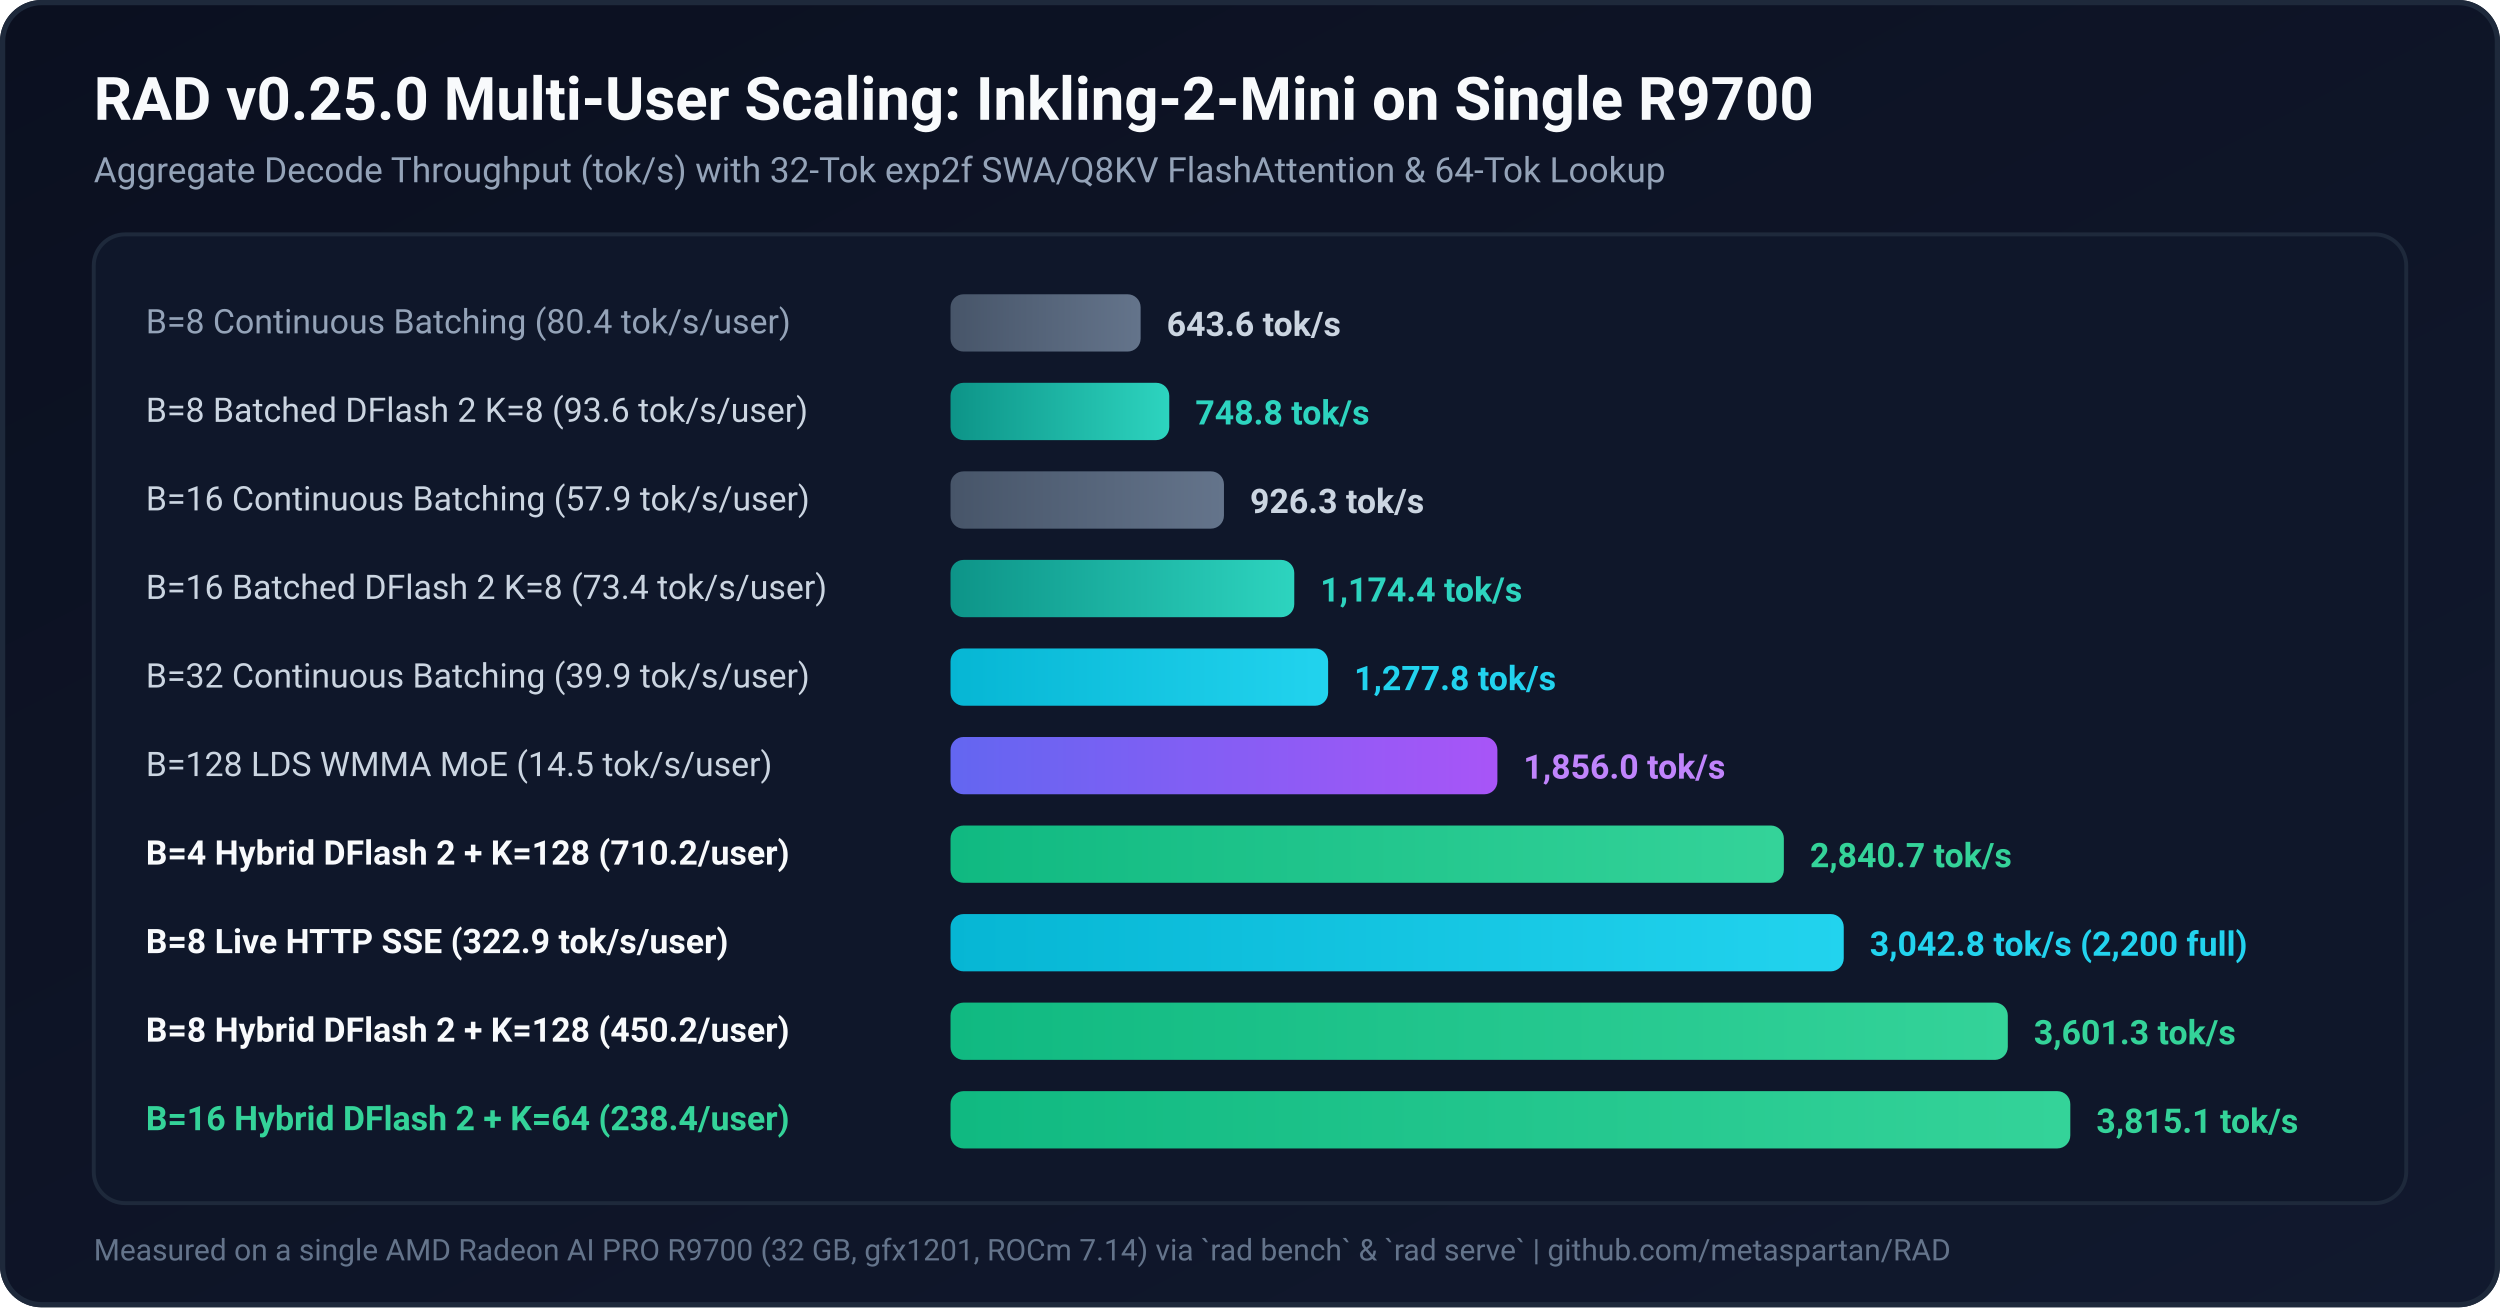
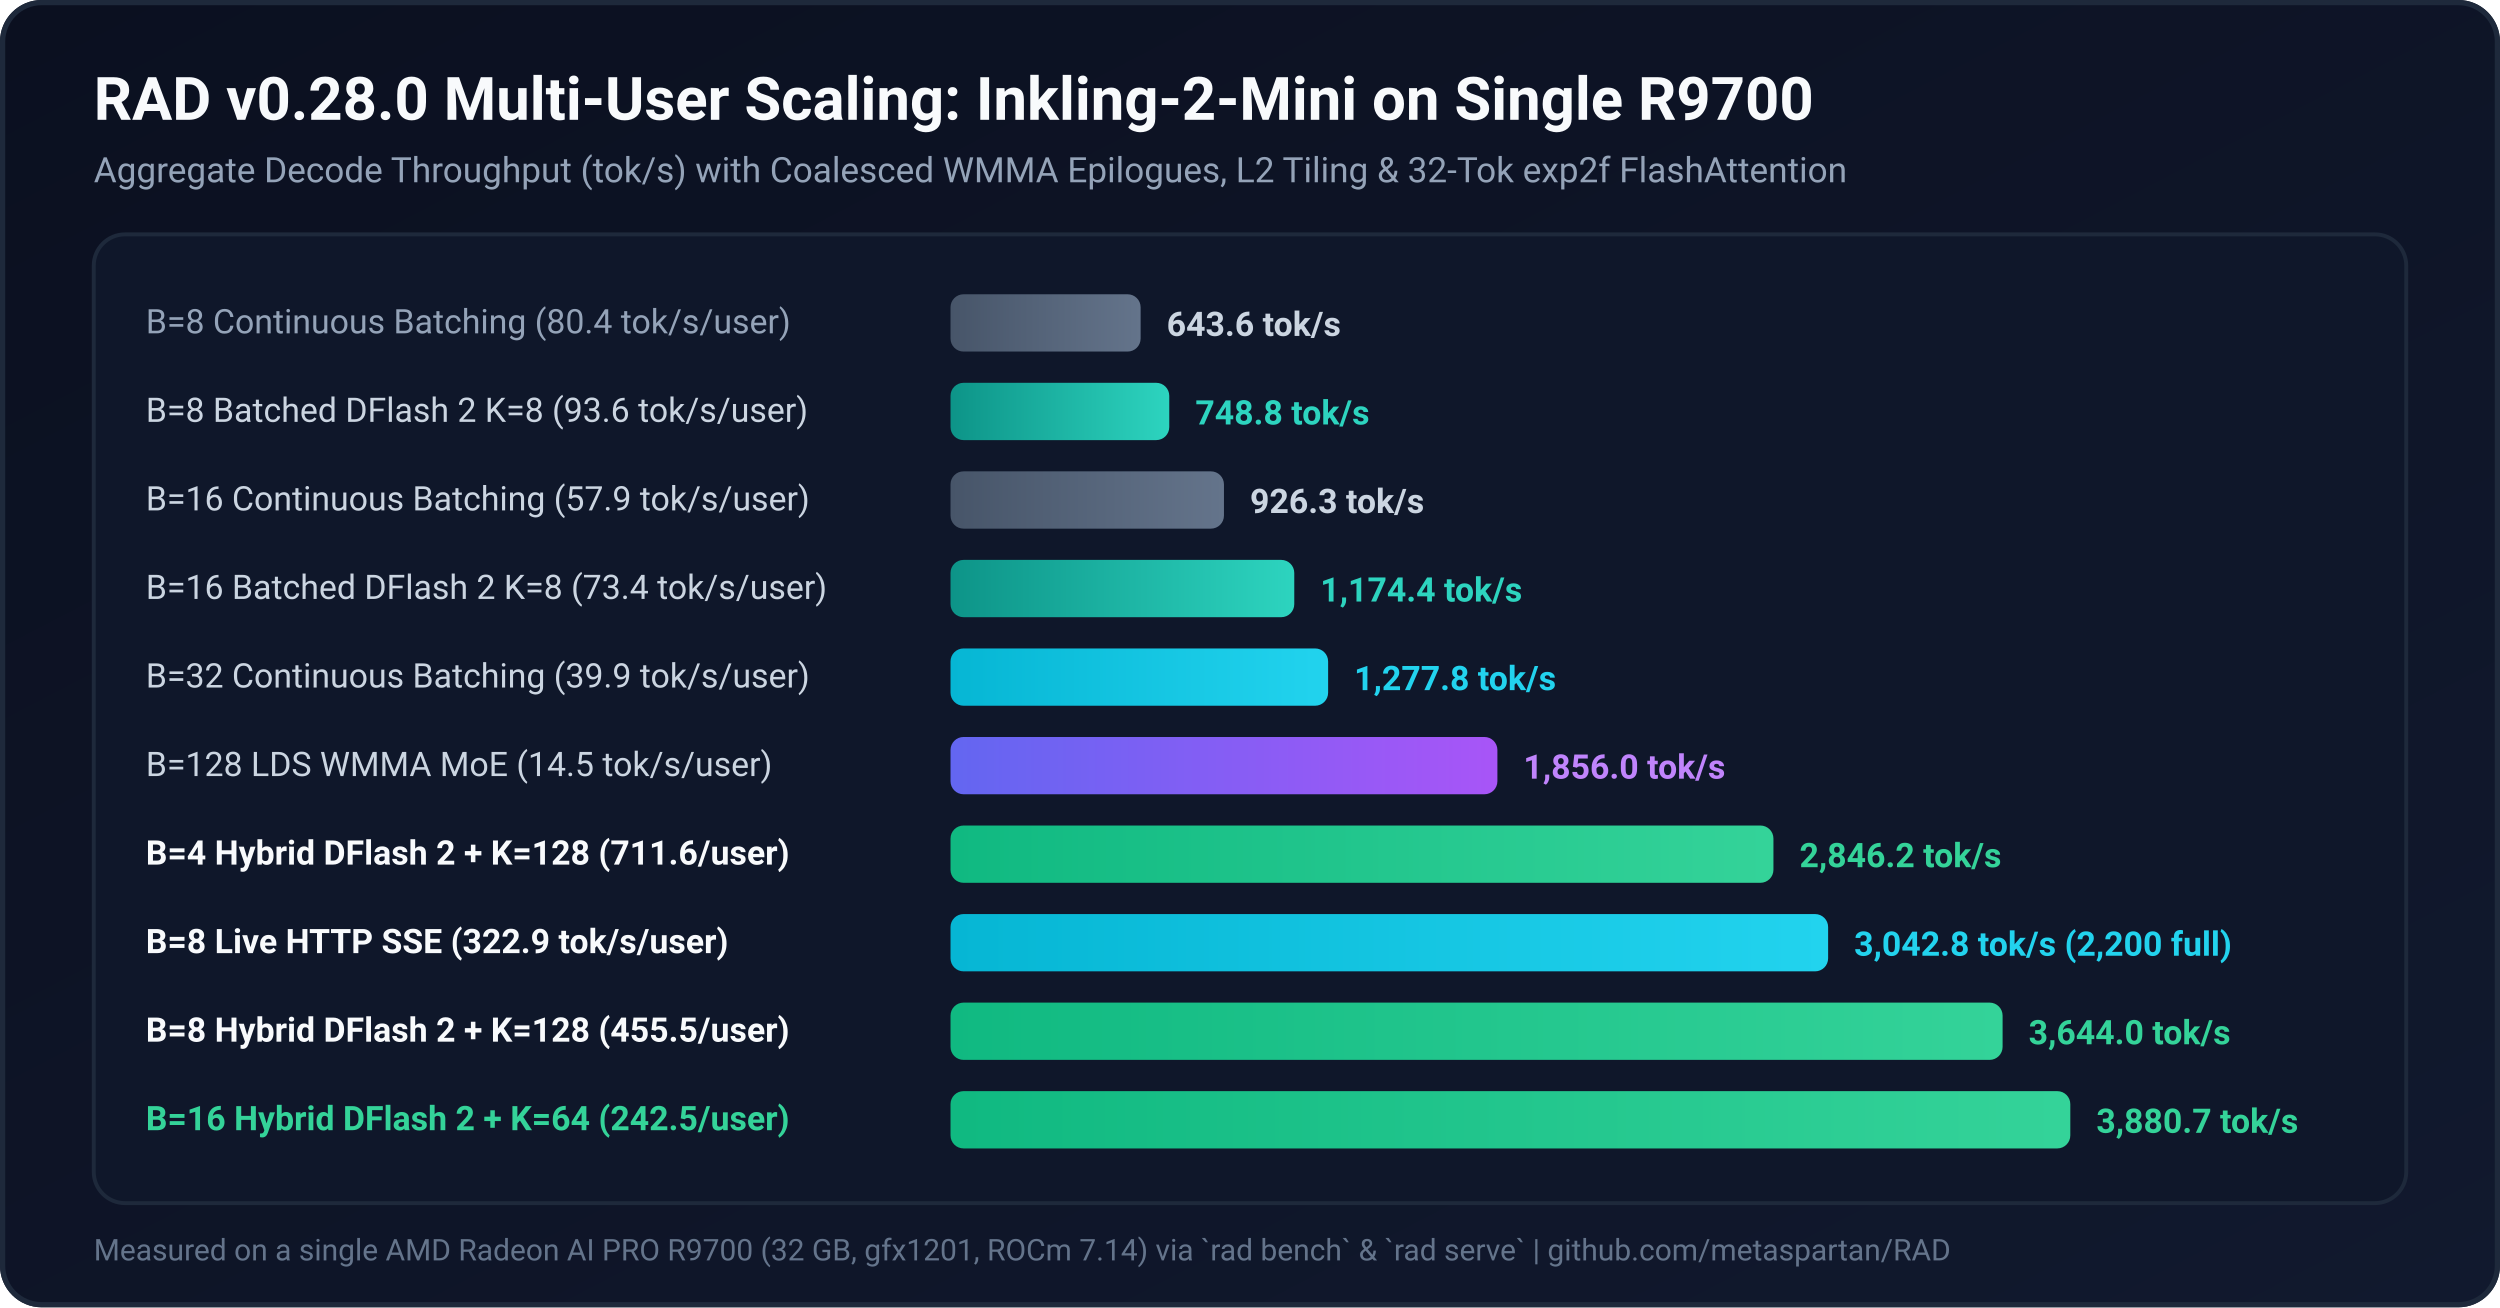
<svg xmlns="http://www.w3.org/2000/svg" viewBox="0 0 960 502" width="960" height="502">
  <defs>
    <linearGradient id="bg" x1="0" y1="0" x2="1" y2="1">
      <stop offset="0%" stop-color="#0b1020" />
      <stop offset="100%" stop-color="#11192e" />
    </linearGradient>
    <linearGradient id="greenGrad" x1="0" y1="0" x2="1" y2="0">
      <stop offset="0%" stop-color="#10b981" />
      <stop offset="100%" stop-color="#34d399" />
    </linearGradient>
    <linearGradient id="tealGrad" x1="0" y1="0" x2="1" y2="0">
      <stop offset="0%" stop-color="#0d9488" />
      <stop offset="100%" stop-color="#2dd4bf" />
    </linearGradient>
    <linearGradient id="cyanGrad" x1="0" y1="0" x2="1" y2="0">
      <stop offset="0%" stop-color="#06b6d4" />
      <stop offset="100%" stop-color="#22d3ee" />
    </linearGradient>
    <linearGradient id="purpleGrad" x1="0" y1="0" x2="1" y2="0">
      <stop offset="0%" stop-color="#6366f1" />
      <stop offset="100%" stop-color="#a855f7" />
    </linearGradient>
    <linearGradient id="slateGrad" x1="0" y1="0" x2="1" y2="0">
      <stop offset="0%" stop-color="#475569" />
      <stop offset="100%" stop-color="#64748b" />
    </linearGradient>
  </defs>
  <rect width="960" height="502" rx="16" fill="url(#bg)" />
  <rect x="1" y="1" width="958" height="500" rx="15" fill="none" stroke="#1e293b" stroke-width="2" />
-   <text x="36" y="46" font-family="system-ui, -apple-system, Segoe UI, Roboto, sans-serif" font-size="23" font-weight="700" fill="#f8fafc">RAD v0.25.0 Multi-User Scaling: Inkling-2-Mini on Single R9700</text>
-   <text x="36" y="70" font-family="system-ui, -apple-system, Segoe UI, Roboto, sans-serif" font-size="13.5" fill="#94a3b8">Aggregate Decode Throughput (tok/s) with 32-Tok exp2f SWA/Q8KV FlashAttention &amp; 64-Tok Lookup</text>
+   <text x="36" y="46" font-family="system-ui, -apple-system, Segoe UI, Roboto, sans-serif" font-size="23" font-weight="700" fill="#f8fafc">RAD v0.28.0 Multi-User Scaling: Inkling-2-Mini on Single R9700</text>
+   <text x="36" y="70" font-family="system-ui, -apple-system, Segoe UI, Roboto, sans-serif" font-size="13.5" fill="#94a3b8">Aggregate Decode Throughput (tok/s) with Coalesced WMMA Epilogues, L2 Tiling &amp; 32-Tok exp2f FlashAttention</text>
  <rect x="36" y="90" width="888" height="372" rx="12" fill="#0f172a" stroke="#1e293b" stroke-width="1.5" />
  <text x="56" y="128" font-family="system-ui, -apple-system, Segoe UI, Roboto, sans-serif" font-size="13" fill="#94a3b8">B=8 Continuous Batching (80.4 tok/s/user)</text>
  <rect x="365" y="113" width="73" height="22" rx="5" fill="url(#slateGrad)" />
  <text x="448" y="129" font-family="system-ui, -apple-system, Segoe UI, Roboto, sans-serif" font-size="13" font-weight="700" fill="#cbd5e1">643.6 tok/s</text>
  <text x="56" y="162" font-family="system-ui, -apple-system, Segoe UI, Roboto, sans-serif" font-size="13" fill="#cbd5e1">B=8 Batched DFlash 2 K=8 (93.6 tok/s/user)</text>
  <rect x="365" y="147" width="84" height="22" rx="5" fill="url(#tealGrad)" />
  <text x="459" y="163" font-family="system-ui, -apple-system, Segoe UI, Roboto, sans-serif" font-size="13" font-weight="700" fill="#2dd4bf">748.8 tok/s</text>
  <text x="56" y="196" font-family="system-ui, -apple-system, Segoe UI, Roboto, sans-serif" font-size="13" fill="#cbd5e1">B=16 Continuous Batching (57.9 tok/s/user)</text>
  <rect x="365" y="181" width="105" height="22" rx="5" fill="url(#slateGrad)" />
  <text x="480" y="197" font-family="system-ui, -apple-system, Segoe UI, Roboto, sans-serif" font-size="13" font-weight="700" fill="#cbd5e1">926.3 tok/s</text>
  <text x="56" y="230" font-family="system-ui, -apple-system, Segoe UI, Roboto, sans-serif" font-size="13" fill="#cbd5e1">B=16 Batched DFlash 2 K=8 (73.4 tok/s/user)</text>
  <rect x="365" y="215" width="132" height="22" rx="5" fill="url(#tealGrad)" />
  <text x="507" y="231" font-family="system-ui, -apple-system, Segoe UI, Roboto, sans-serif" font-size="13" font-weight="700" fill="#2dd4bf">1,174.4 tok/s</text>
  <text x="56" y="264" font-family="system-ui, -apple-system, Segoe UI, Roboto, sans-serif" font-size="13" fill="#cbd5e1">B=32 Continuous Batching (39.9 tok/s/user)</text>
  <rect x="365" y="249" width="145" height="22" rx="5" fill="url(#cyanGrad)" />
  <text x="520" y="265" font-family="system-ui, -apple-system, Segoe UI, Roboto, sans-serif" font-size="13" font-weight="700" fill="#22d3ee">1,277.8 tok/s</text>
  <text x="56" y="298" font-family="system-ui, -apple-system, Segoe UI, Roboto, sans-serif" font-size="13" fill="#cbd5e1">B=128 LDS WMMA MoE (14.5 tok/s/user)</text>
  <rect x="365" y="283" width="210" height="22" rx="5" fill="url(#purpleGrad)" />
  <text x="585" y="299" font-family="system-ui, -apple-system, Segoe UI, Roboto, sans-serif" font-size="13" font-weight="700" fill="#c084fc">1,856.0 tok/s</text>
-   <text x="56" y="332" font-family="system-ui, -apple-system, Segoe UI, Roboto, sans-serif" font-size="13" font-weight="700" fill="#f8fafc">B=4 Hybrid DFlash 2 + K=128 (710.2/user)</text>
-   <rect x="365" y="317" width="320" height="22" rx="5" fill="url(#greenGrad)" />
-   <text x="695" y="333" font-family="system-ui, -apple-system, Segoe UI, Roboto, sans-serif" font-size="13" font-weight="700" fill="#34d399">2,840.7 tok/s</text>
+   <text x="56" y="332" font-family="system-ui, -apple-system, Segoe UI, Roboto, sans-serif" font-size="13" font-weight="700" fill="#f8fafc">B=4 Hybrid DFlash 2 + K=128 (711.6/user)</text>
+   <rect x="365" y="317" width="316" height="22" rx="5" fill="url(#greenGrad)" />
+   <text x="691" y="333" font-family="system-ui, -apple-system, Segoe UI, Roboto, sans-serif" font-size="13" font-weight="700" fill="#34d399">2,846.2 tok/s</text>
  <text x="56" y="366" font-family="system-ui, -apple-system, Segoe UI, Roboto, sans-serif" font-size="13" font-weight="700" fill="#f8fafc">B=8 Live HTTP SSE (322.9 tok/s/user)</text>
-   <rect x="365" y="351" width="343" height="22" rx="5" fill="url(#cyanGrad)" />
-   <text x="718" y="367" font-family="system-ui, -apple-system, Segoe UI, Roboto, sans-serif" font-size="13" font-weight="700" fill="#22d3ee">3,042.8 tok/s (2,200 full)</text>
-   <text x="56" y="400" font-family="system-ui, -apple-system, Segoe UI, Roboto, sans-serif" font-size="13" font-weight="700" fill="#f8fafc">B=8 Hybrid DFlash 2 + K=128 (450.2/user)</text>
-   <rect x="365" y="385" width="406" height="22" rx="5" fill="url(#greenGrad)" />
-   <text x="781" y="401" font-family="system-ui, -apple-system, Segoe UI, Roboto, sans-serif" font-size="13" font-weight="700" fill="#34d399">3,601.3 tok/s</text>
-   <text x="56" y="434" font-family="system-ui, -apple-system, Segoe UI, Roboto, sans-serif" font-size="13" font-weight="700" fill="#34d399">B=16 Hybrid DFlash 2 + K=64 (238.4/user)</text>
+   <rect x="365" y="351" width="337" height="22" rx="5" fill="url(#cyanGrad)" />
+   <text x="712" y="367" font-family="system-ui, -apple-system, Segoe UI, Roboto, sans-serif" font-size="13" font-weight="700" fill="#22d3ee">3,042.8 tok/s (2,200 full)</text>
+   <text x="56" y="400" font-family="system-ui, -apple-system, Segoe UI, Roboto, sans-serif" font-size="13" font-weight="700" fill="#f8fafc">B=8 Hybrid DFlash 2 + K=128 (455.5/user)</text>
+   <rect x="365" y="385" width="404" height="22" rx="5" fill="url(#greenGrad)" />
+   <text x="779" y="401" font-family="system-ui, -apple-system, Segoe UI, Roboto, sans-serif" font-size="13" font-weight="700" fill="#34d399">3,644.0 tok/s</text>
+   <text x="56" y="434" font-family="system-ui, -apple-system, Segoe UI, Roboto, sans-serif" font-size="13" font-weight="700" fill="#34d399">B=16 Hybrid DFlash 2 + K=64 (242.5/user)</text>
  <rect x="365" y="419" width="430" height="22" rx="5" fill="url(#greenGrad)" />
-   <text x="805" y="435" font-family="system-ui, -apple-system, Segoe UI, Roboto, sans-serif" font-size="13" font-weight="700" fill="#34d399">3,815.1 tok/s</text>
+   <text x="805" y="435" font-family="system-ui, -apple-system, Segoe UI, Roboto, sans-serif" font-size="13" font-weight="700" fill="#34d399">3,880.7 tok/s</text>
  <text x="36" y="484" font-family="system-ui, -apple-system, Segoe UI, Roboto, sans-serif" font-size="11.5" fill="#64748b">Measured on a single AMD Radeon AI PRO R9700 (32 GB, gfx1201, ROCm 7.14) via `rad bench` &amp; `rad serve` | github.com/metaspartan/RAD</text>
</svg>
